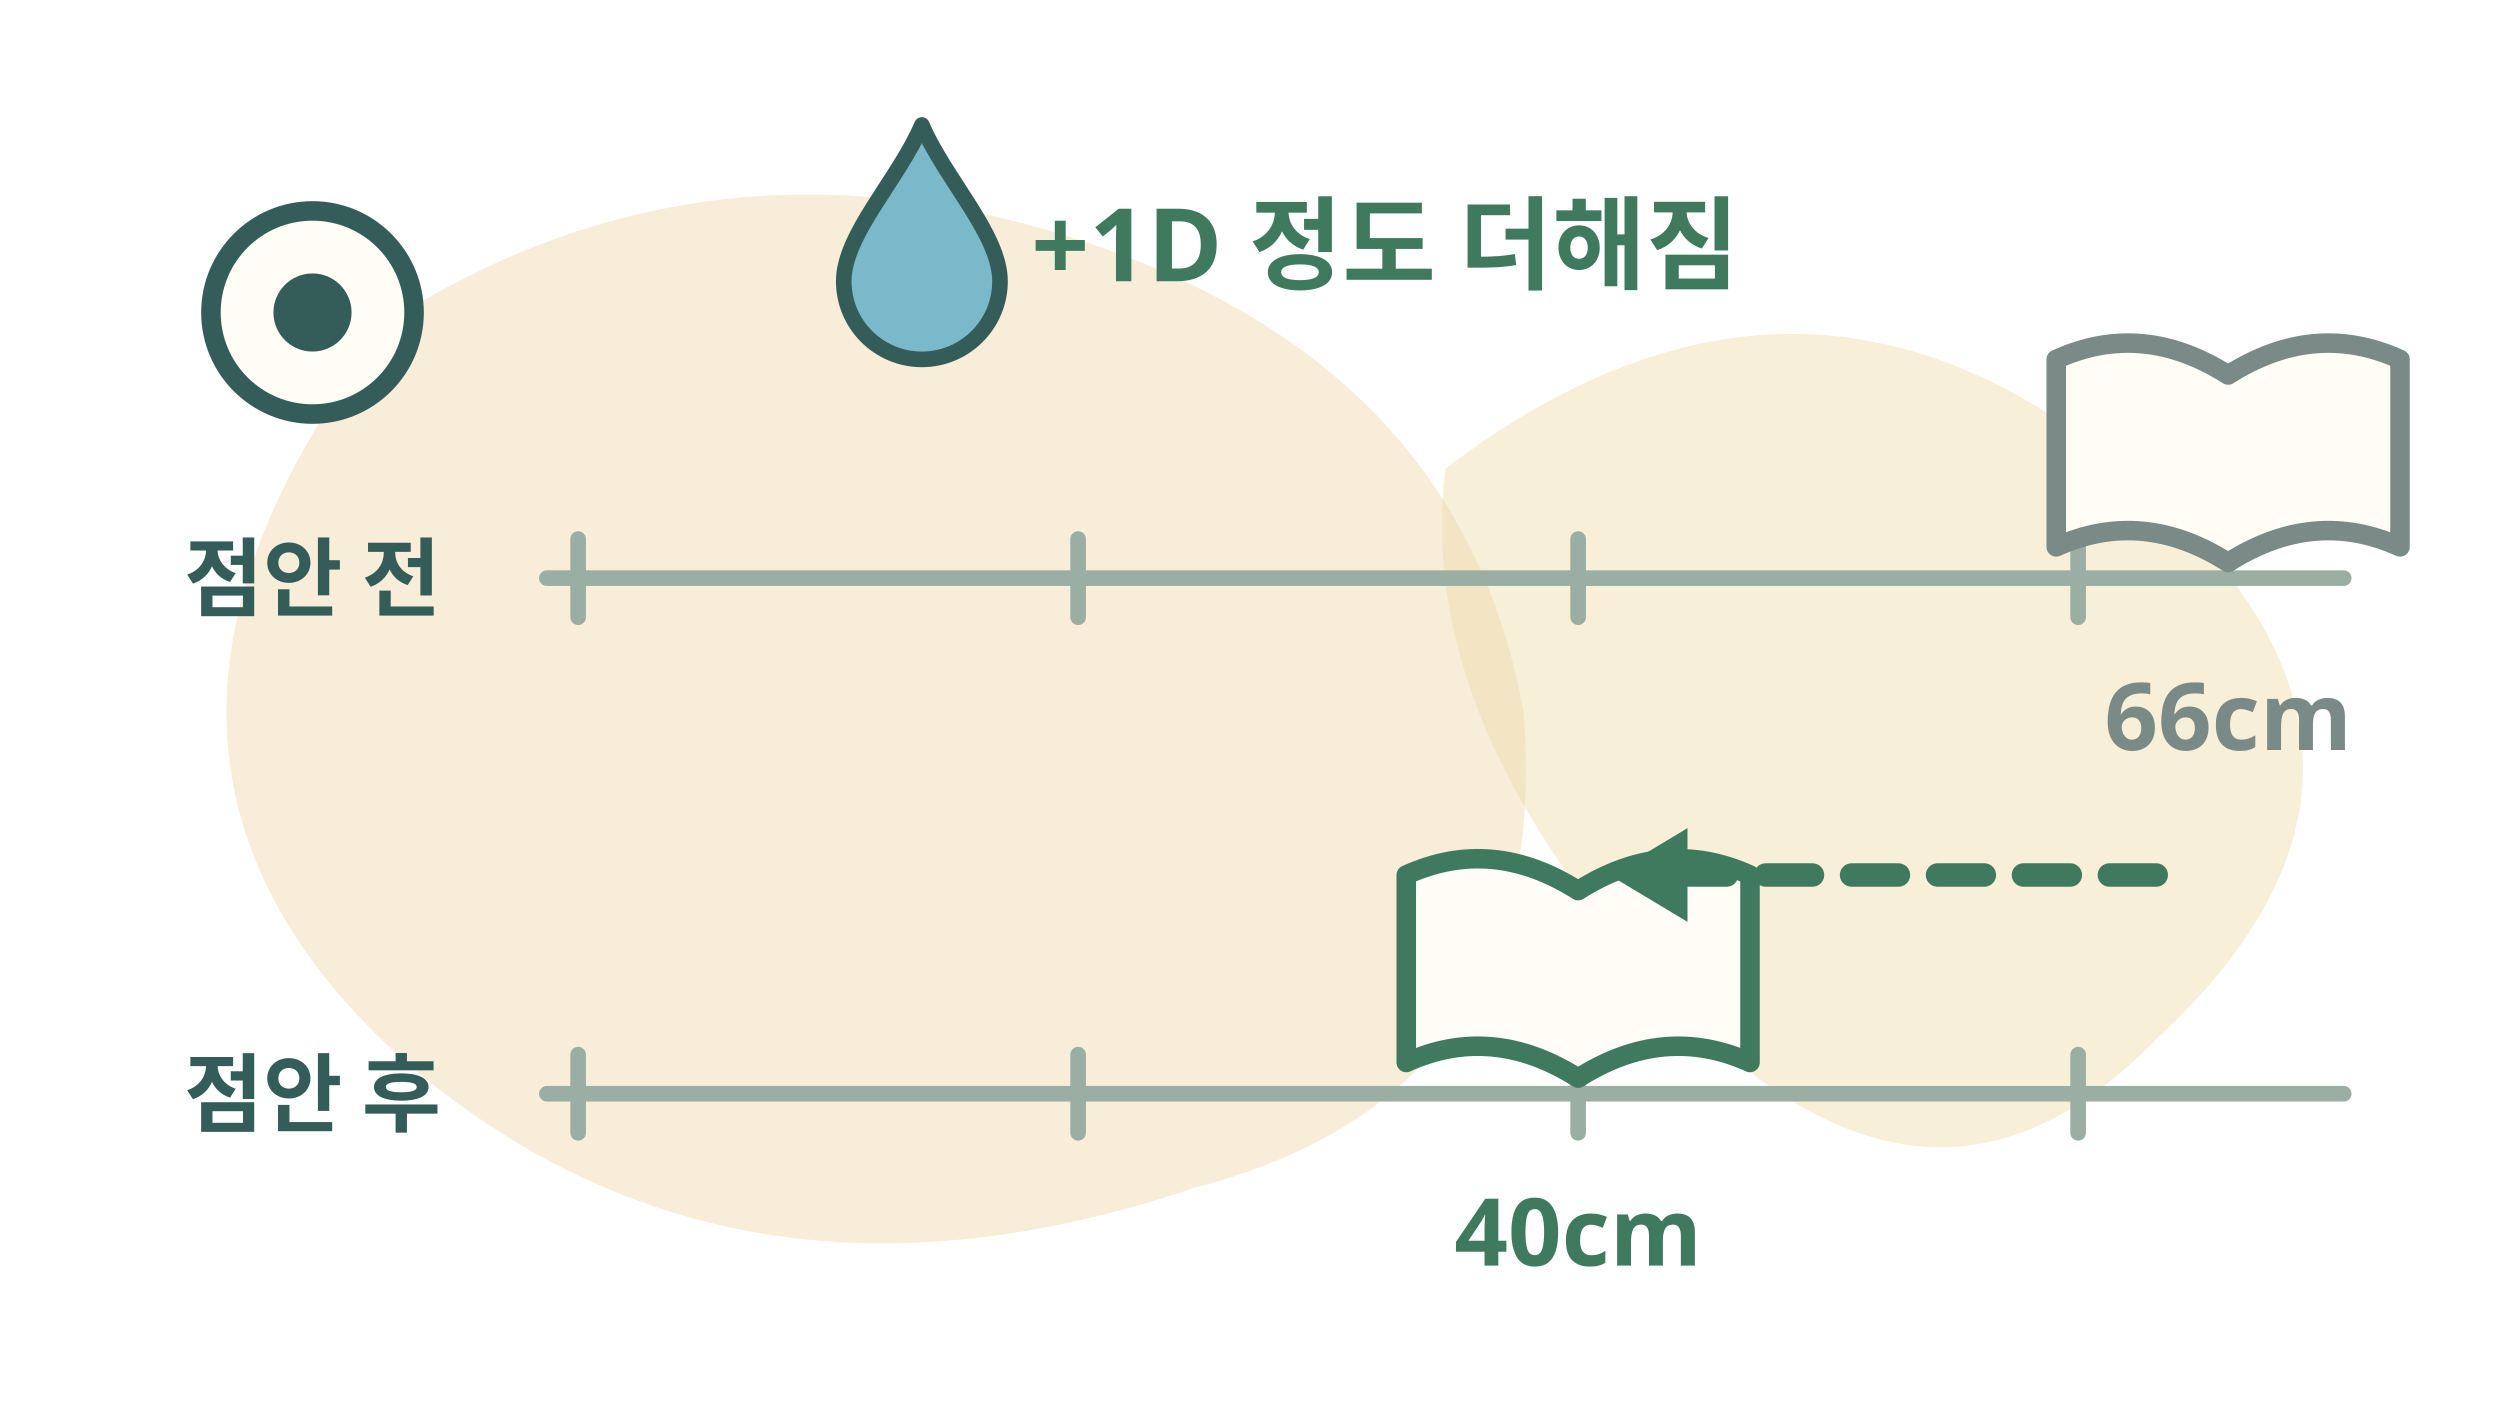
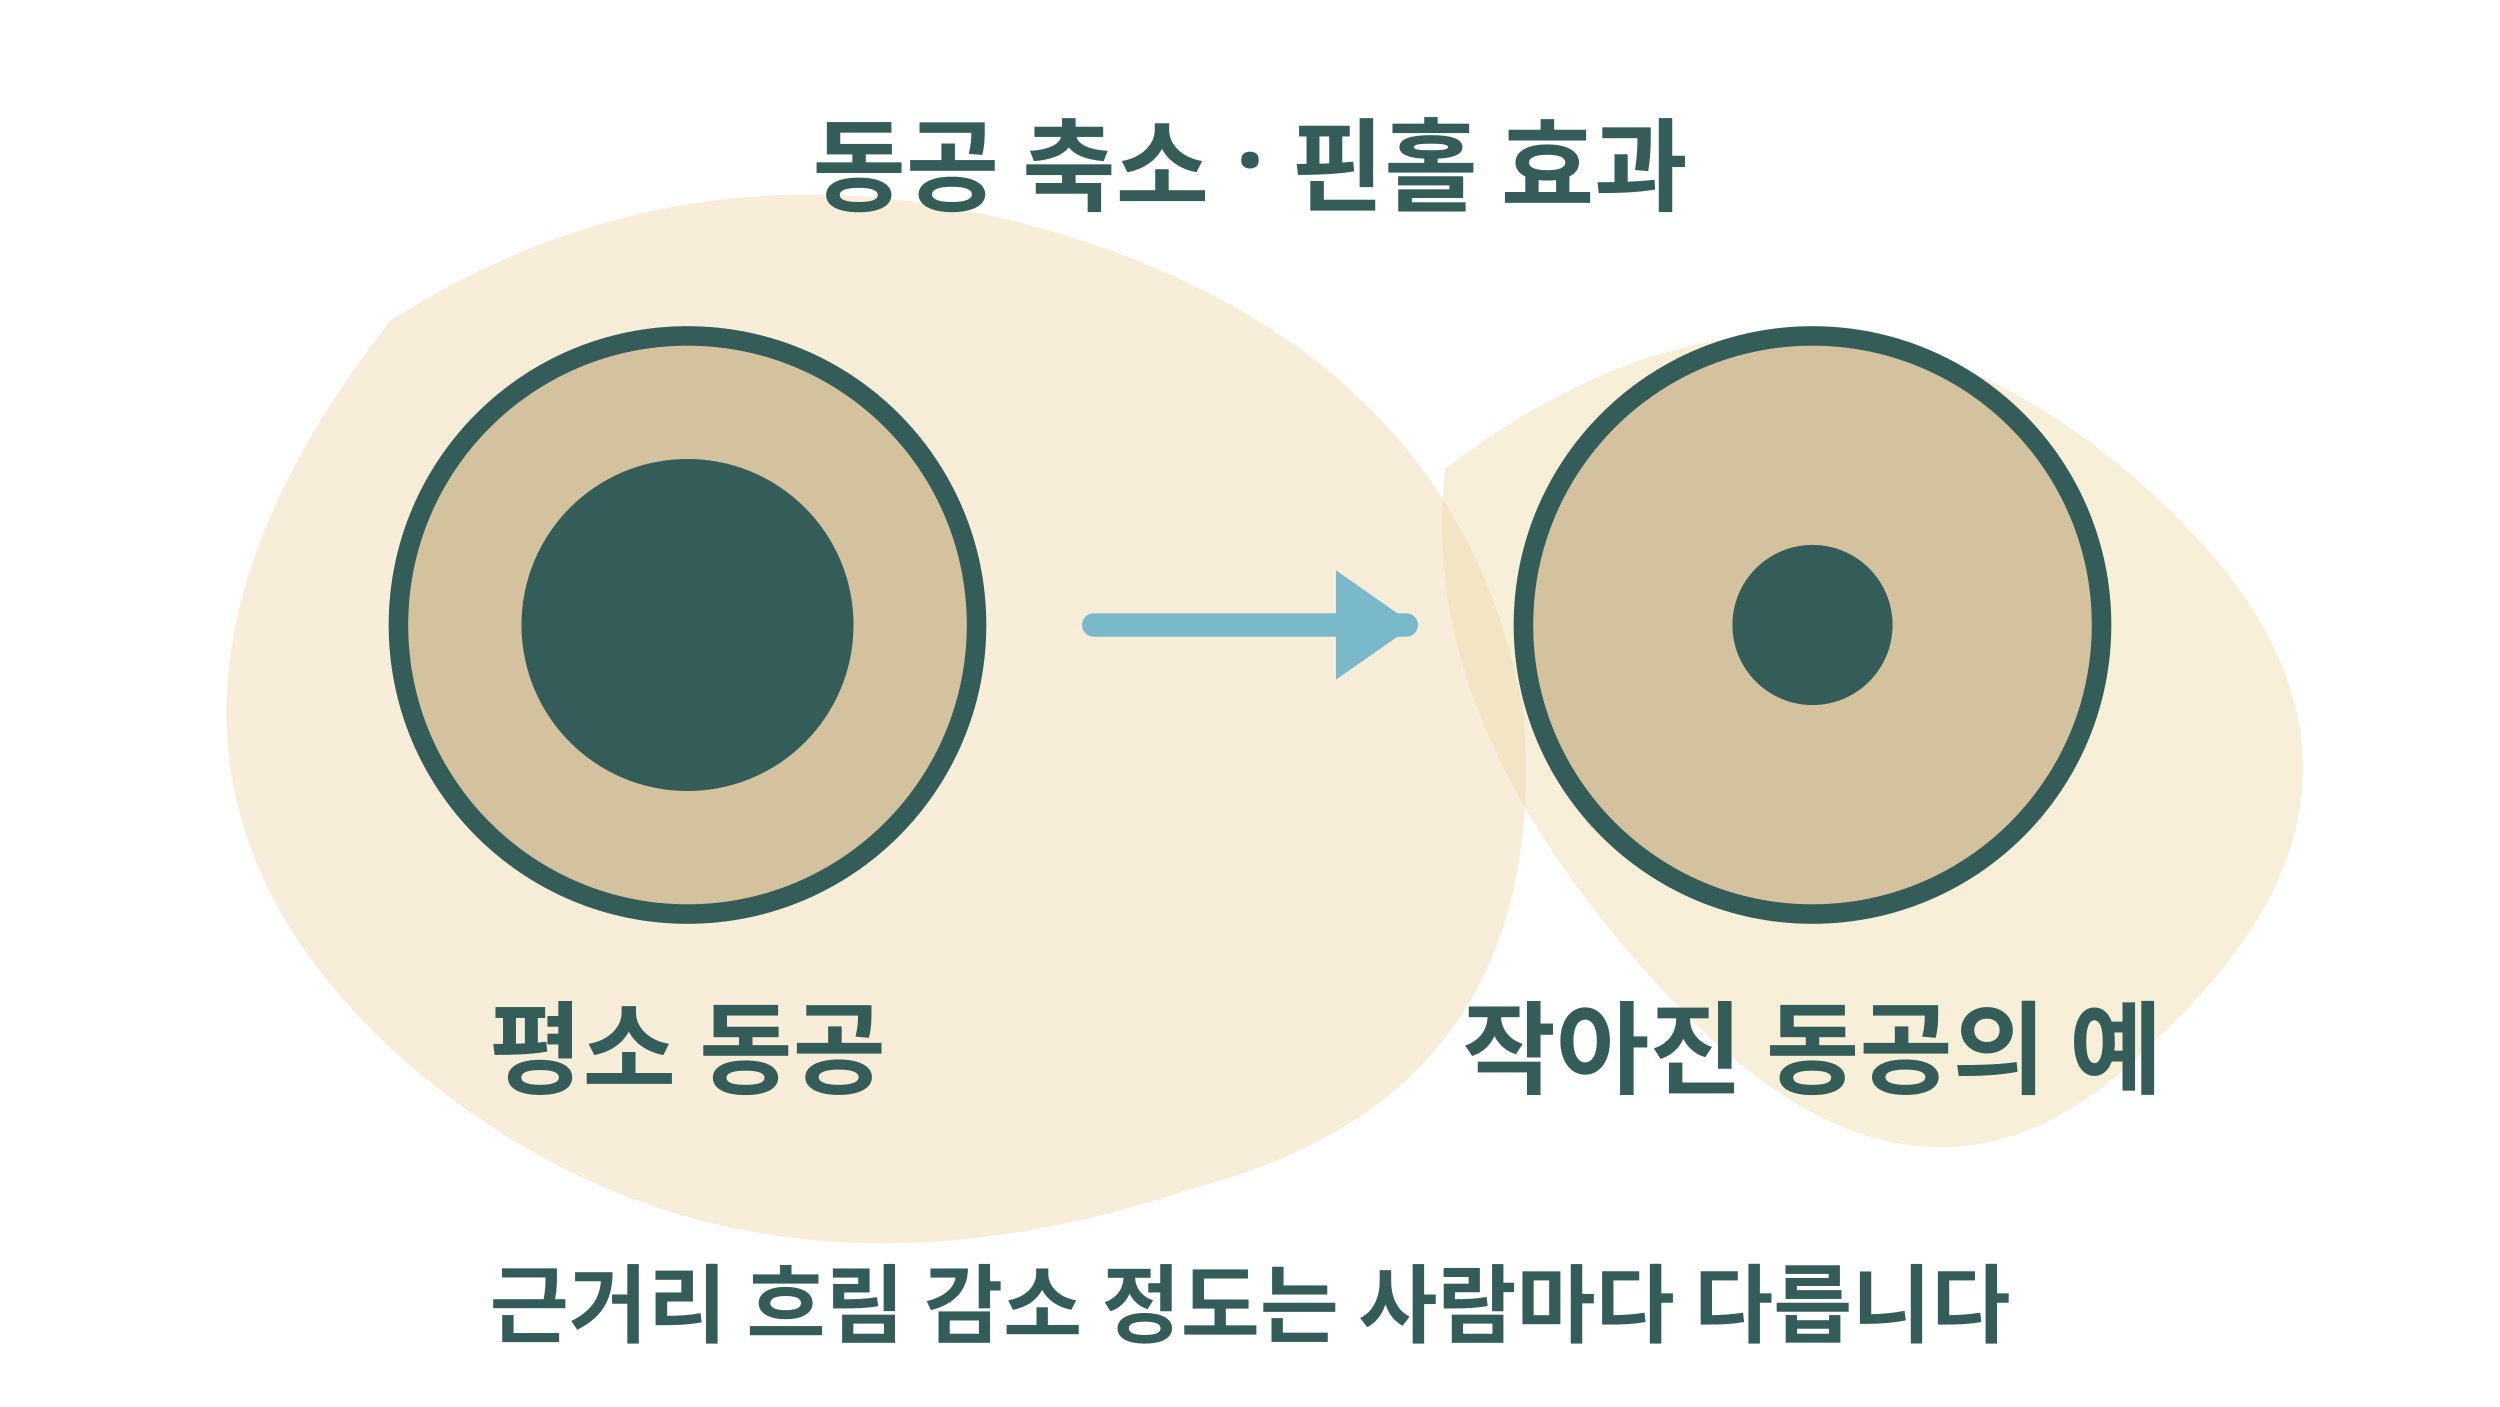
<svg xmlns="http://www.w3.org/2000/svg" viewBox="0 0 320 180" fill="none" stroke-linecap="round" stroke-linejoin="round">
  <path d="M50 41Q91 15 139 31t56 60q4 49-42 61-59 20-101-16Q7 96 50 41Z" fill="#f7edd9" />
  <path d="M185 60q46-35 88 1t3 72q-29 30-62-5t-29-68Z" fill="#eed8a4" opacity=".42" />
-   <circle cx="40" cy="40" r="13" fill="#fffdf5" stroke="#345d59" stroke-width="2.5" />
-   <circle cx="40" cy="40" r="5" fill="#345d59" stroke="none" stroke-width="0" />
-   <path d="M70 74H300" fill="none" stroke="#9aaea3" stroke-width="2" />
-   <path d="M74 69v10" fill="none" stroke="#9aaea3" stroke-width="2" />
-   <path d="M138 69v10" fill="none" stroke="#9aaea3" stroke-width="2" />
-   <path d="M202 69v10" fill="none" stroke="#9aaea3" stroke-width="2" />
-   <path d="M266 69v10" fill="none" stroke="#9aaea3" stroke-width="2" />
-   <g transform="translate(285.2 58)">
-     <path d="M0-10q-11-7-22-2v24q11-5 22 2 11-7 22-2v-24Q11-17 0-10Z" fill="#fffdf5" stroke="#7a8a87" stroke-width="2.5" />
-   </g>
-   <text x="285.2" y="96" font-family="'Noto Sans KR','Apple SD Gothic Neo','Malgun Gothic',sans-serif" font-size="12" font-weight="700" fill="#7a8a87" text-anchor="middle">66cm</text>
-   <text x="40" y="78" font-family="'Noto Sans KR','Apple SD Gothic Neo','Malgun Gothic',sans-serif" font-size="11" font-weight="700" fill="#345d59" text-anchor="middle">점안 전</text>
-   <path d="M70 140H300" fill="none" stroke="#9aaea3" stroke-width="2" />
-   <path d="M74 135v10" fill="none" stroke="#9aaea3" stroke-width="2" />
-   <path d="M138 135v10" fill="none" stroke="#9aaea3" stroke-width="2" />
-   <path d="M202 135v10" fill="none" stroke="#9aaea3" stroke-width="2" />
-   <path d="M266 135v10" fill="none" stroke="#9aaea3" stroke-width="2" />
-   <g transform="translate(202 124)">
-     <path d="M0-10q-11-7-22-2v24q11-5 22 2 11-7 22-2v-24Q11-17 0-10Z" fill="#fffdf5" stroke="#3f7a5f" stroke-width="2.5" />
-   </g>
-   <text x="202" y="162" font-family="'Noto Sans KR','Apple SD Gothic Neo','Malgun Gothic',sans-serif" font-size="12" font-weight="700" fill="#3f7a5f" text-anchor="middle">40cm</text>
-   <text x="40" y="144" font-family="'Noto Sans KR','Apple SD Gothic Neo','Malgun Gothic',sans-serif" font-size="11" font-weight="700" fill="#345d59" text-anchor="middle">점안 후</text>
-   <path d="M276 112H214" fill="none" stroke="#3f7a5f" stroke-width="3" stroke-dasharray="6 5" />
-   <path d="M206 112l10-6v12Z" fill="#3f7a5f" />
-   <g transform="translate(118 30)">
-     <path d="M0-14C-3-7-10 0-10 6a10 10 0 0 0 20 0C10 0 3-7 0-14Z" fill="#79b9ca" stroke="#345d59" stroke-width="2" />
-   </g>
-   <text x="132" y="36" font-family="'Noto Sans KR','Apple SD Gothic Neo','Malgun Gothic',sans-serif" font-size="13" font-weight="700" fill="#3f7a5f" text-anchor="start">+1D 정도 더해짐</text>
+   <circle cx="88" cy="80" r="37" fill="#d4c29e" stroke="#345d59" stroke-width="2.5" />
+   <circle cx="88" cy="80" r="20" fill="#345d59" stroke="#345d59" stroke-width="2.5" />
+   <circle cx="232" cy="80" r="37" fill="#d4c29e" stroke="#345d59" stroke-width="2.5" />
+   <circle cx="232" cy="80" r="9" fill="#345d59" stroke="#345d59" stroke-width="2.5" />
+   <path d="M140 80h40" fill="none" stroke="#79b9ca" stroke-width="3" />
+   <path d="m181 80-10-7v14Z" fill="#79b9ca" />
+   <text x="88" y="139" text-anchor="middle" font-family="'Noto Sans KR','Malgun Gothic',sans-serif" font-size="13" font-weight="700" fill="#345d59">평소 동공</text>
+   <text x="232" y="139" text-anchor="middle" font-family="'Noto Sans KR','Malgun Gothic',sans-serif" font-size="13" font-weight="700" fill="#345d59">작아진 동공의 예</text>
+   <text x="160" y="26" text-anchor="middle" font-family="'Noto Sans KR','Malgun Gothic',sans-serif" font-size="13" font-weight="700" fill="#345d59">동공 축소 · 핀홀 효과</text>
+   <text x="160" y="171" text-anchor="middle" font-family="'Noto Sans KR','Malgun Gothic',sans-serif" font-size="11" font-weight="700" fill="#345d59">근거리 흐림 감소 정도는 사람마다 다릅니다</text>
</svg>
